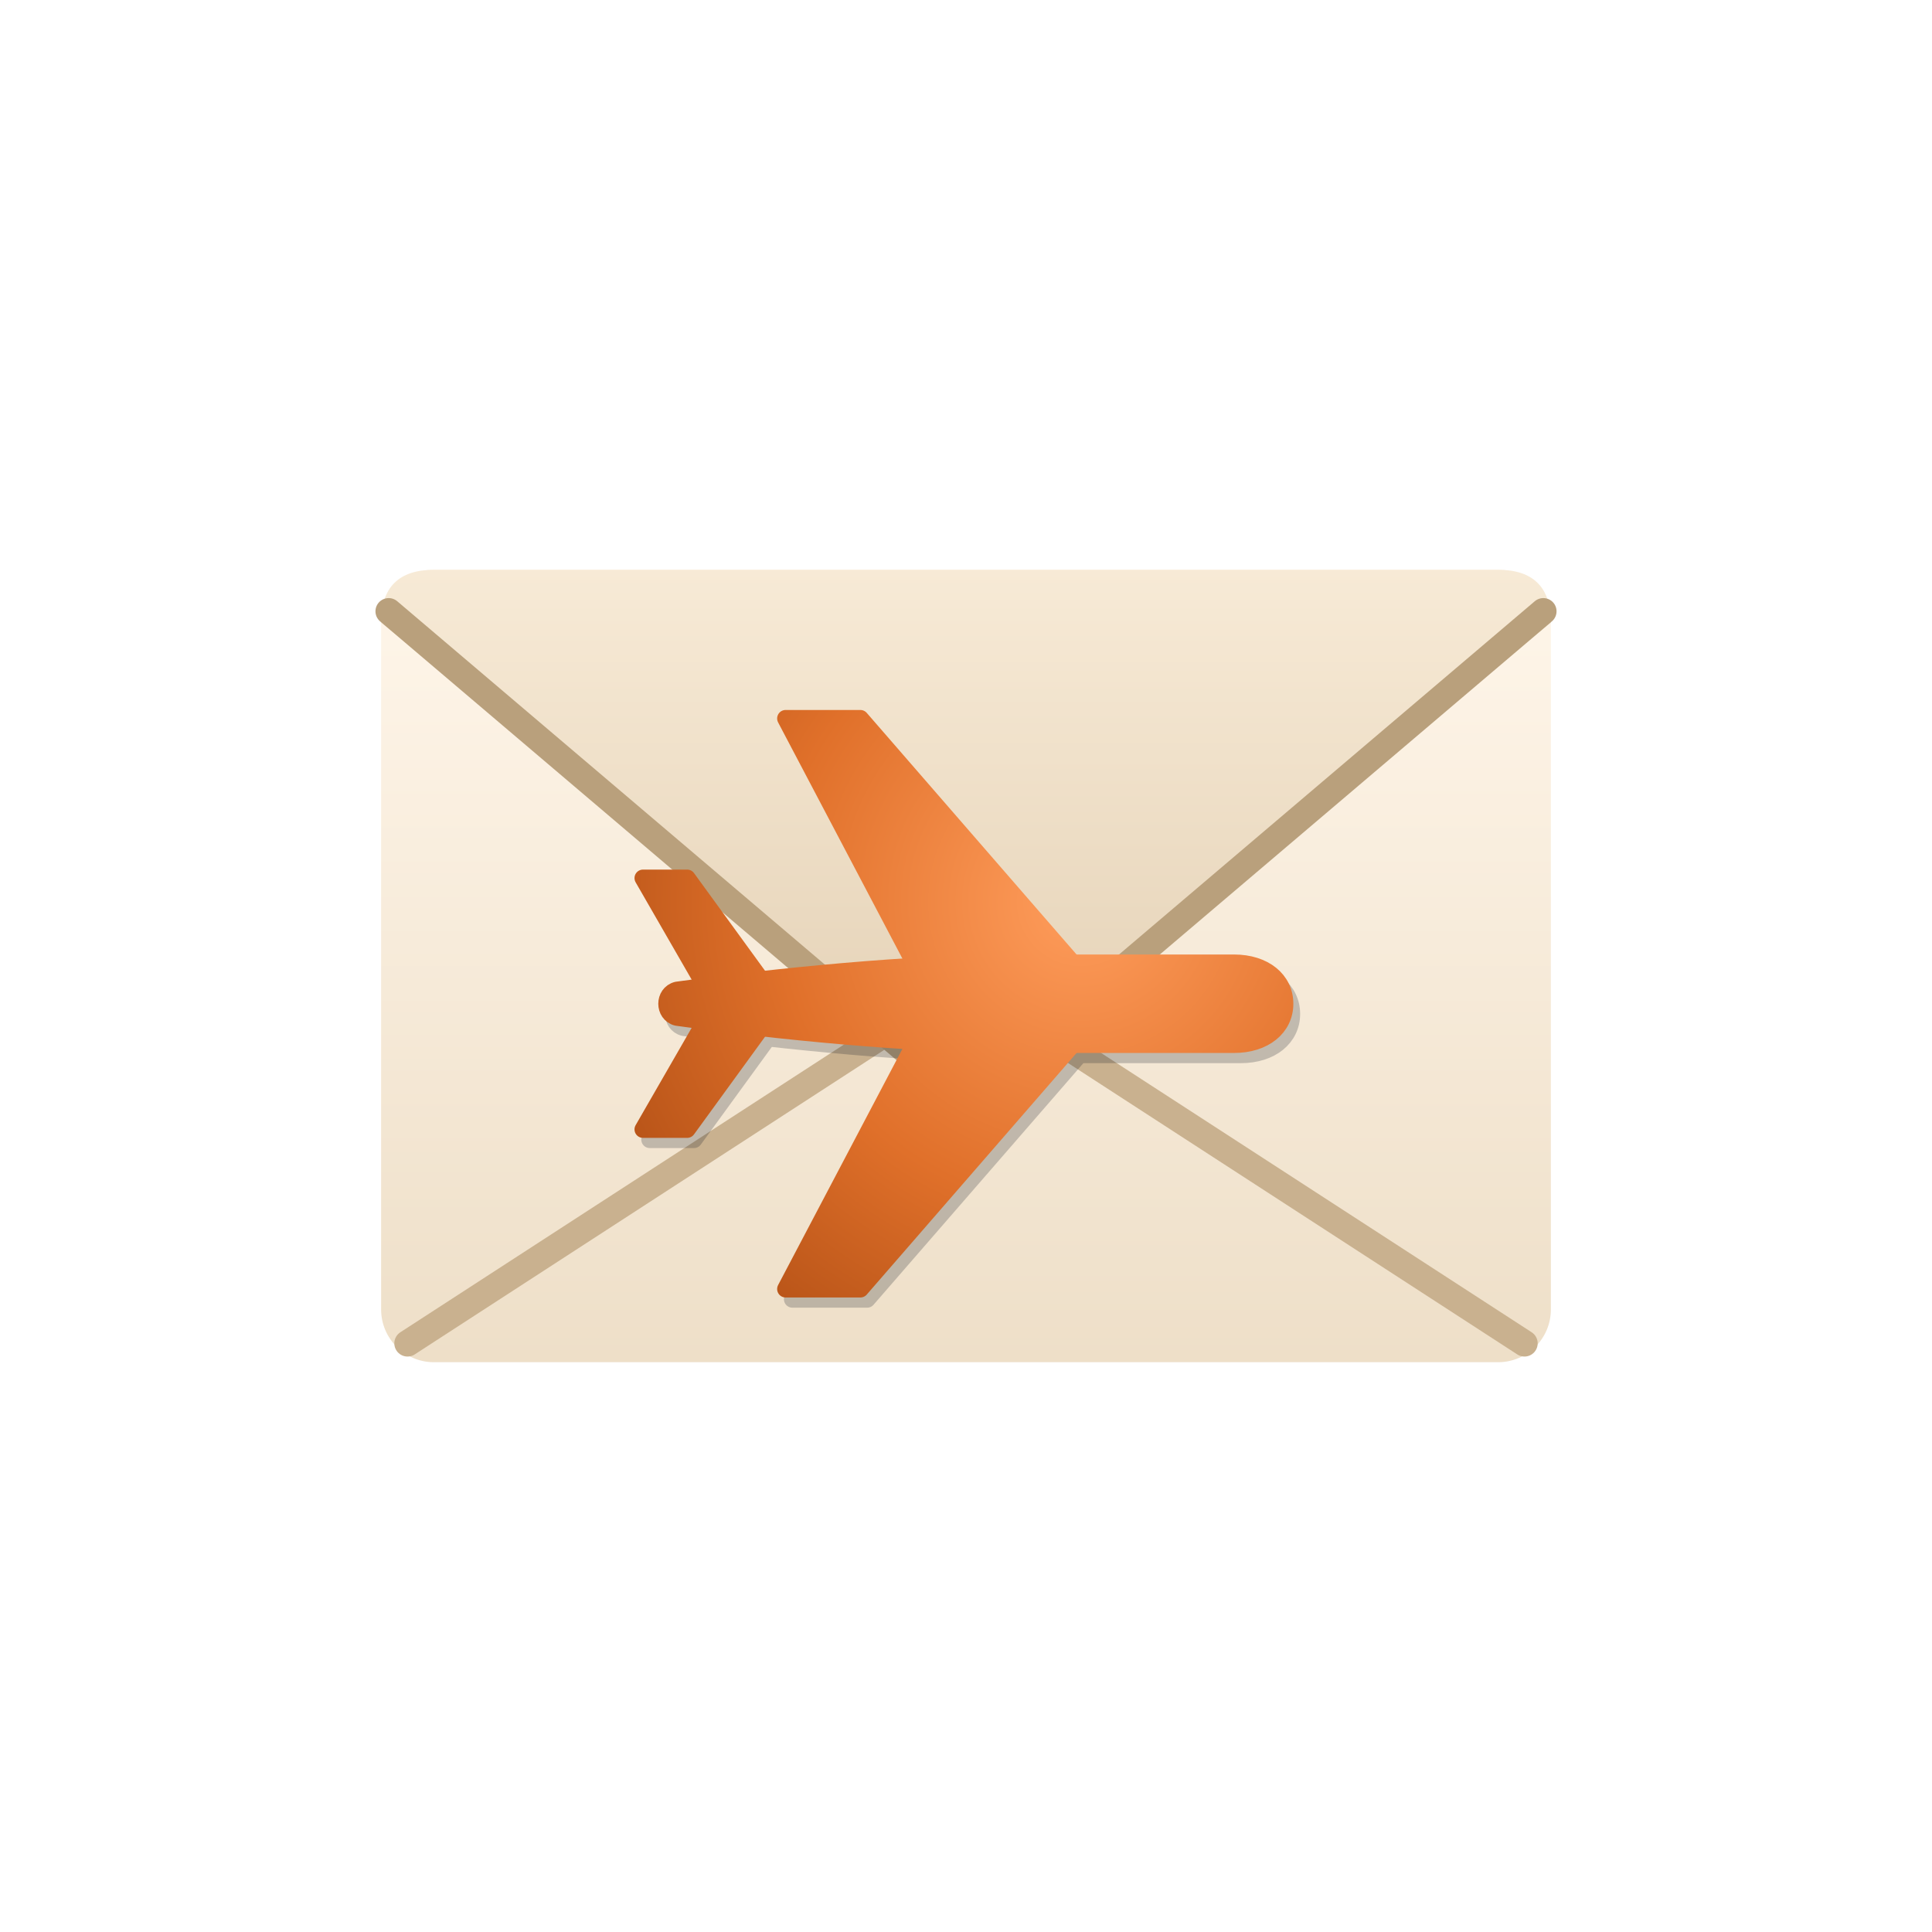
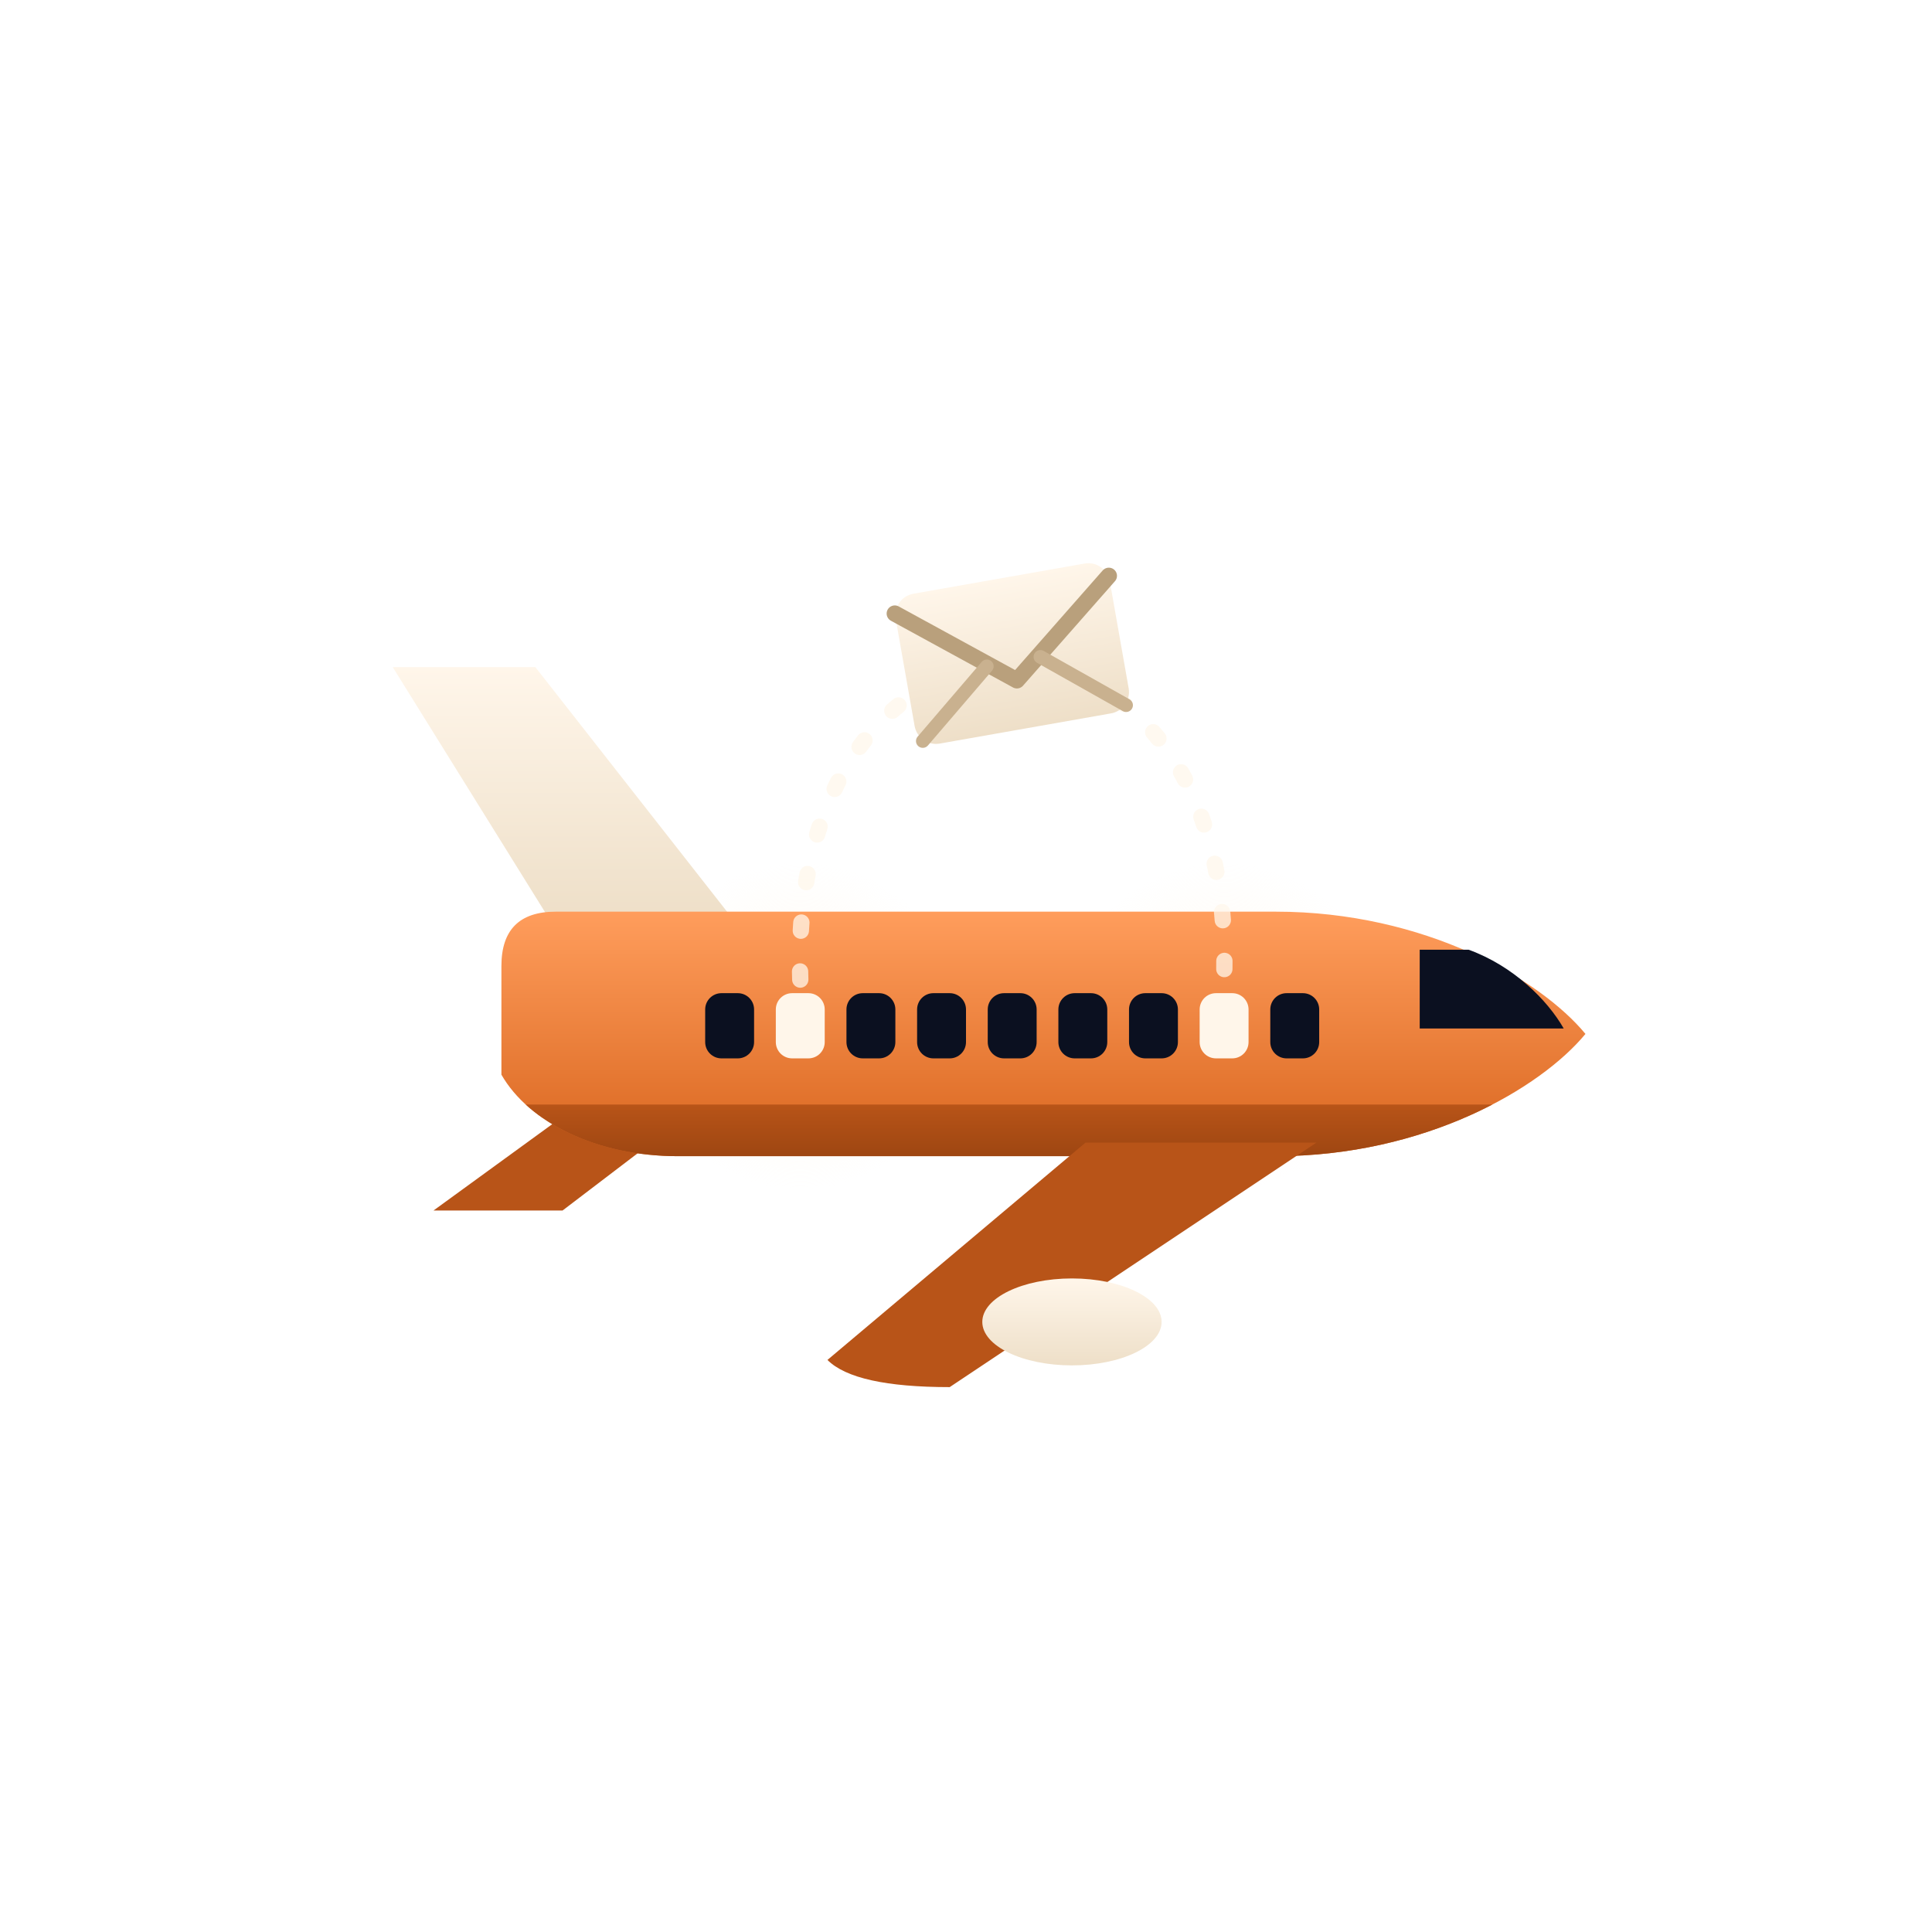
<svg xmlns="http://www.w3.org/2000/svg" viewBox="0 0 1024 1024" width="1024" height="1024">
  <defs>
+     <linearGradient id="body" x1="0" y1="0" x2="0" y2="1">
+       <stop offset="0%" stop-color="#FF9D5C" />
+       <stop offset="100%" stop-color="#D9661F" />
+     </linearGradient>
+     <linearGradient id="belly" x1="0" y1="0" x2="0" y2="1">
+       <stop offset="0%" stop-color="#B85418" />
+       <stop offset="100%" stop-color="#8F3E0E" />
+     </linearGradient>
    <linearGradient id="paper" x1="0" y1="0" x2="0" y2="1">
      <stop offset="0%" stop-color="#FFF6EA" />
      <stop offset="100%" stop-color="#EEDFC8" />
    </linearGradient>
-     <linearGradient id="flap" x1="0" y1="0" x2="0" y2="1">
-       <stop offset="0%" stop-color="#F7EAD6" />
-       <stop offset="100%" stop-color="#E3D0B4" />
-     </linearGradient>
-     <radialGradient id="wax" gradientUnits="userSpaceOnUse" cx="60" cy="-60" r="300">
-       <stop offset="0%" stop-color="#FF9D5C" />
-       <stop offset="60%" stop-color="#E0702A" />
-       <stop offset="100%" stop-color="#B85418" />
+     <radialGradient id="glow">
+       <stop offset="0%" stop-color="#FFF6EA" stop-opacity="0.7" />
+       <stop offset="100%" stop-color="#FFF6EA" stop-opacity="0" />
    </radialGradient>
+     <clipPath id="fuse">
+       <path d="M 170 560 Q 170 520 210 520 L 740 520 C 850 520 935 570 968 610 C 935 650 850 700 740 700 L 300 700 C 240 700 190 675 170 640 Z" />
+     </clipPath>
  </defs>
-   <rect x="202" y="302" width="620" height="420" rx="28" fill="url(#paper)" />
-   <path d="M216 712 L512 520 L808 712" fill="none" stroke="#C9B18F" stroke-width="14" stroke-linejoin="round" stroke-linecap="round" />
-   <path d="M202 330 Q202 302 230 302 L794 302 Q822 302 822 330 L512 584 Z" fill="url(#flap)" />
-   <path d="M206 324 L512 584 L818 324" fill="none" stroke="#B9A07C" stroke-width="14" stroke-linejoin="round" stroke-linecap="round" />
-   <g transform="translate(519 532) scale(0.9) translate(4 6)" fill="#0B1020" opacity="0.22" stroke="#0B1020" stroke-width="10" stroke-linejoin="round">
-     <path d="M180 0 C180 -14 168 -24 150 -24 L20 -24 C-40 -24 -120 -16 -178 -8 C-186 -6 -186 6 -178 8 C-120 16 -40 24 20 24 L150 24 C168 24 180 14 180 0 Z" />
-     <path d="M62 -16 L-70 -168 L-114 -168 L-34 -16 Z" />
-     <path d="M62 16 L-70 168 L-114 168 L-34 16 Z" />
-     <path d="M-124 -8 L-172 -74 L-198 -74 L-160 -8 Z" />
-     <path d="M-124 8 L-172 74 L-198 74 L-160 8 Z" />
-   </g>
-   <g transform="translate(519 532) scale(0.9)" fill="url(#wax)" stroke="url(#wax)" stroke-width="10" stroke-linejoin="round">
-     <path d="M180 0 C180 -14 168 -24 150 -24 L20 -24 C-40 -24 -120 -16 -178 -8 C-186 -6 -186 6 -178 8 C-120 16 -40 24 20 24 L150 24 C168 24 180 14 180 0 Z" />
-     <path d="M62 -16 L-70 -168 L-114 -168 L-34 -16 Z" />
-     <path d="M62 16 L-70 168 L-114 168 L-34 16 Z" />
-     <path d="M-124 -8 L-172 -74 L-198 -74 L-160 -8 Z" />
-     <path d="M-124 8 L-172 74 L-198 74 L-160 8 Z" />
+   <g transform="translate(512 512) scale(0.72) translate(-512 -560)">
+     <circle cx="390" cy="604" r="120" fill="url(#glow)" />
+     <circle cx="702" cy="604" r="120" fill="url(#glow)" />
+     <path d="M 230 660 L 120 740 L 215 740 L 320 660 Z" fill="#B85418" />
+     <path d="M 205 525 L 90 340 L 195 340 L 340 525 Z" fill="url(#paper)" />
+     <path d="M 170 560 Q 170 520 210 520 L 740 520 C 850 520 935 570 968 610 C 935 650 850 700 740 700 L 300 700 C 240 700 190 675 170 640 Z" fill="url(#body)" />
+     <rect x="150" y="662" width="840" height="60" fill="url(#belly)" clip-path="url(#fuse)" />
+     <path d="M 846 548 L 882 548 C 915 560 940 585 952 606 L 846 606 Z" fill="#0B1020" />
+     <g fill="#0B1020">
+       <rect x="320" y="580" width="36" height="48" rx="12" />
+       <rect x="424" y="580" width="36" height="48" rx="12" />
+       <rect x="476" y="580" width="36" height="48" rx="12" />
+       <rect x="528" y="580" width="36" height="48" rx="12" />
+       <rect x="580" y="580" width="36" height="48" rx="12" />
+       <rect x="632" y="580" width="36" height="48" rx="12" />
+       <rect x="736" y="580" width="36" height="48" rx="12" />
+     </g>
+     <rect x="372" y="580" width="36" height="48" rx="12" fill="#FFF6EA" />
+     <rect x="684" y="580" width="36" height="48" rx="12" fill="#FFF6EA" />
+     <path d="M 600 690 L 410 850 Q 430 870 500 870 L 770 690 Z" fill="#B85418" />
+     <ellipse cx="590" cy="822" rx="66" ry="32" fill="url(#paper)" />
+     <path d="M 390 570 C 380 260 712 260 702 570" fill="none" stroke="#FFF6EA" stroke-width="12" stroke-opacity="0.75" stroke-dasharray="6 30" stroke-linecap="round" />
+     <g transform="translate(546 330) rotate(-10)">
+       <rect x="-80" y="-56" width="160" height="112" rx="16" fill="url(#paper)" />
+       <path d="M -80 -44 L 0 20 L 80 -44" fill="none" stroke="#B9A07C" stroke-width="12" stroke-linejoin="round" stroke-linecap="round" />
+       <path d="M -76 52 L -20 6 M 76 52 L 20 6" fill="none" stroke="#C9B18F" stroke-width="10" stroke-linecap="round" />
+     </g>
  </g>
</svg>
